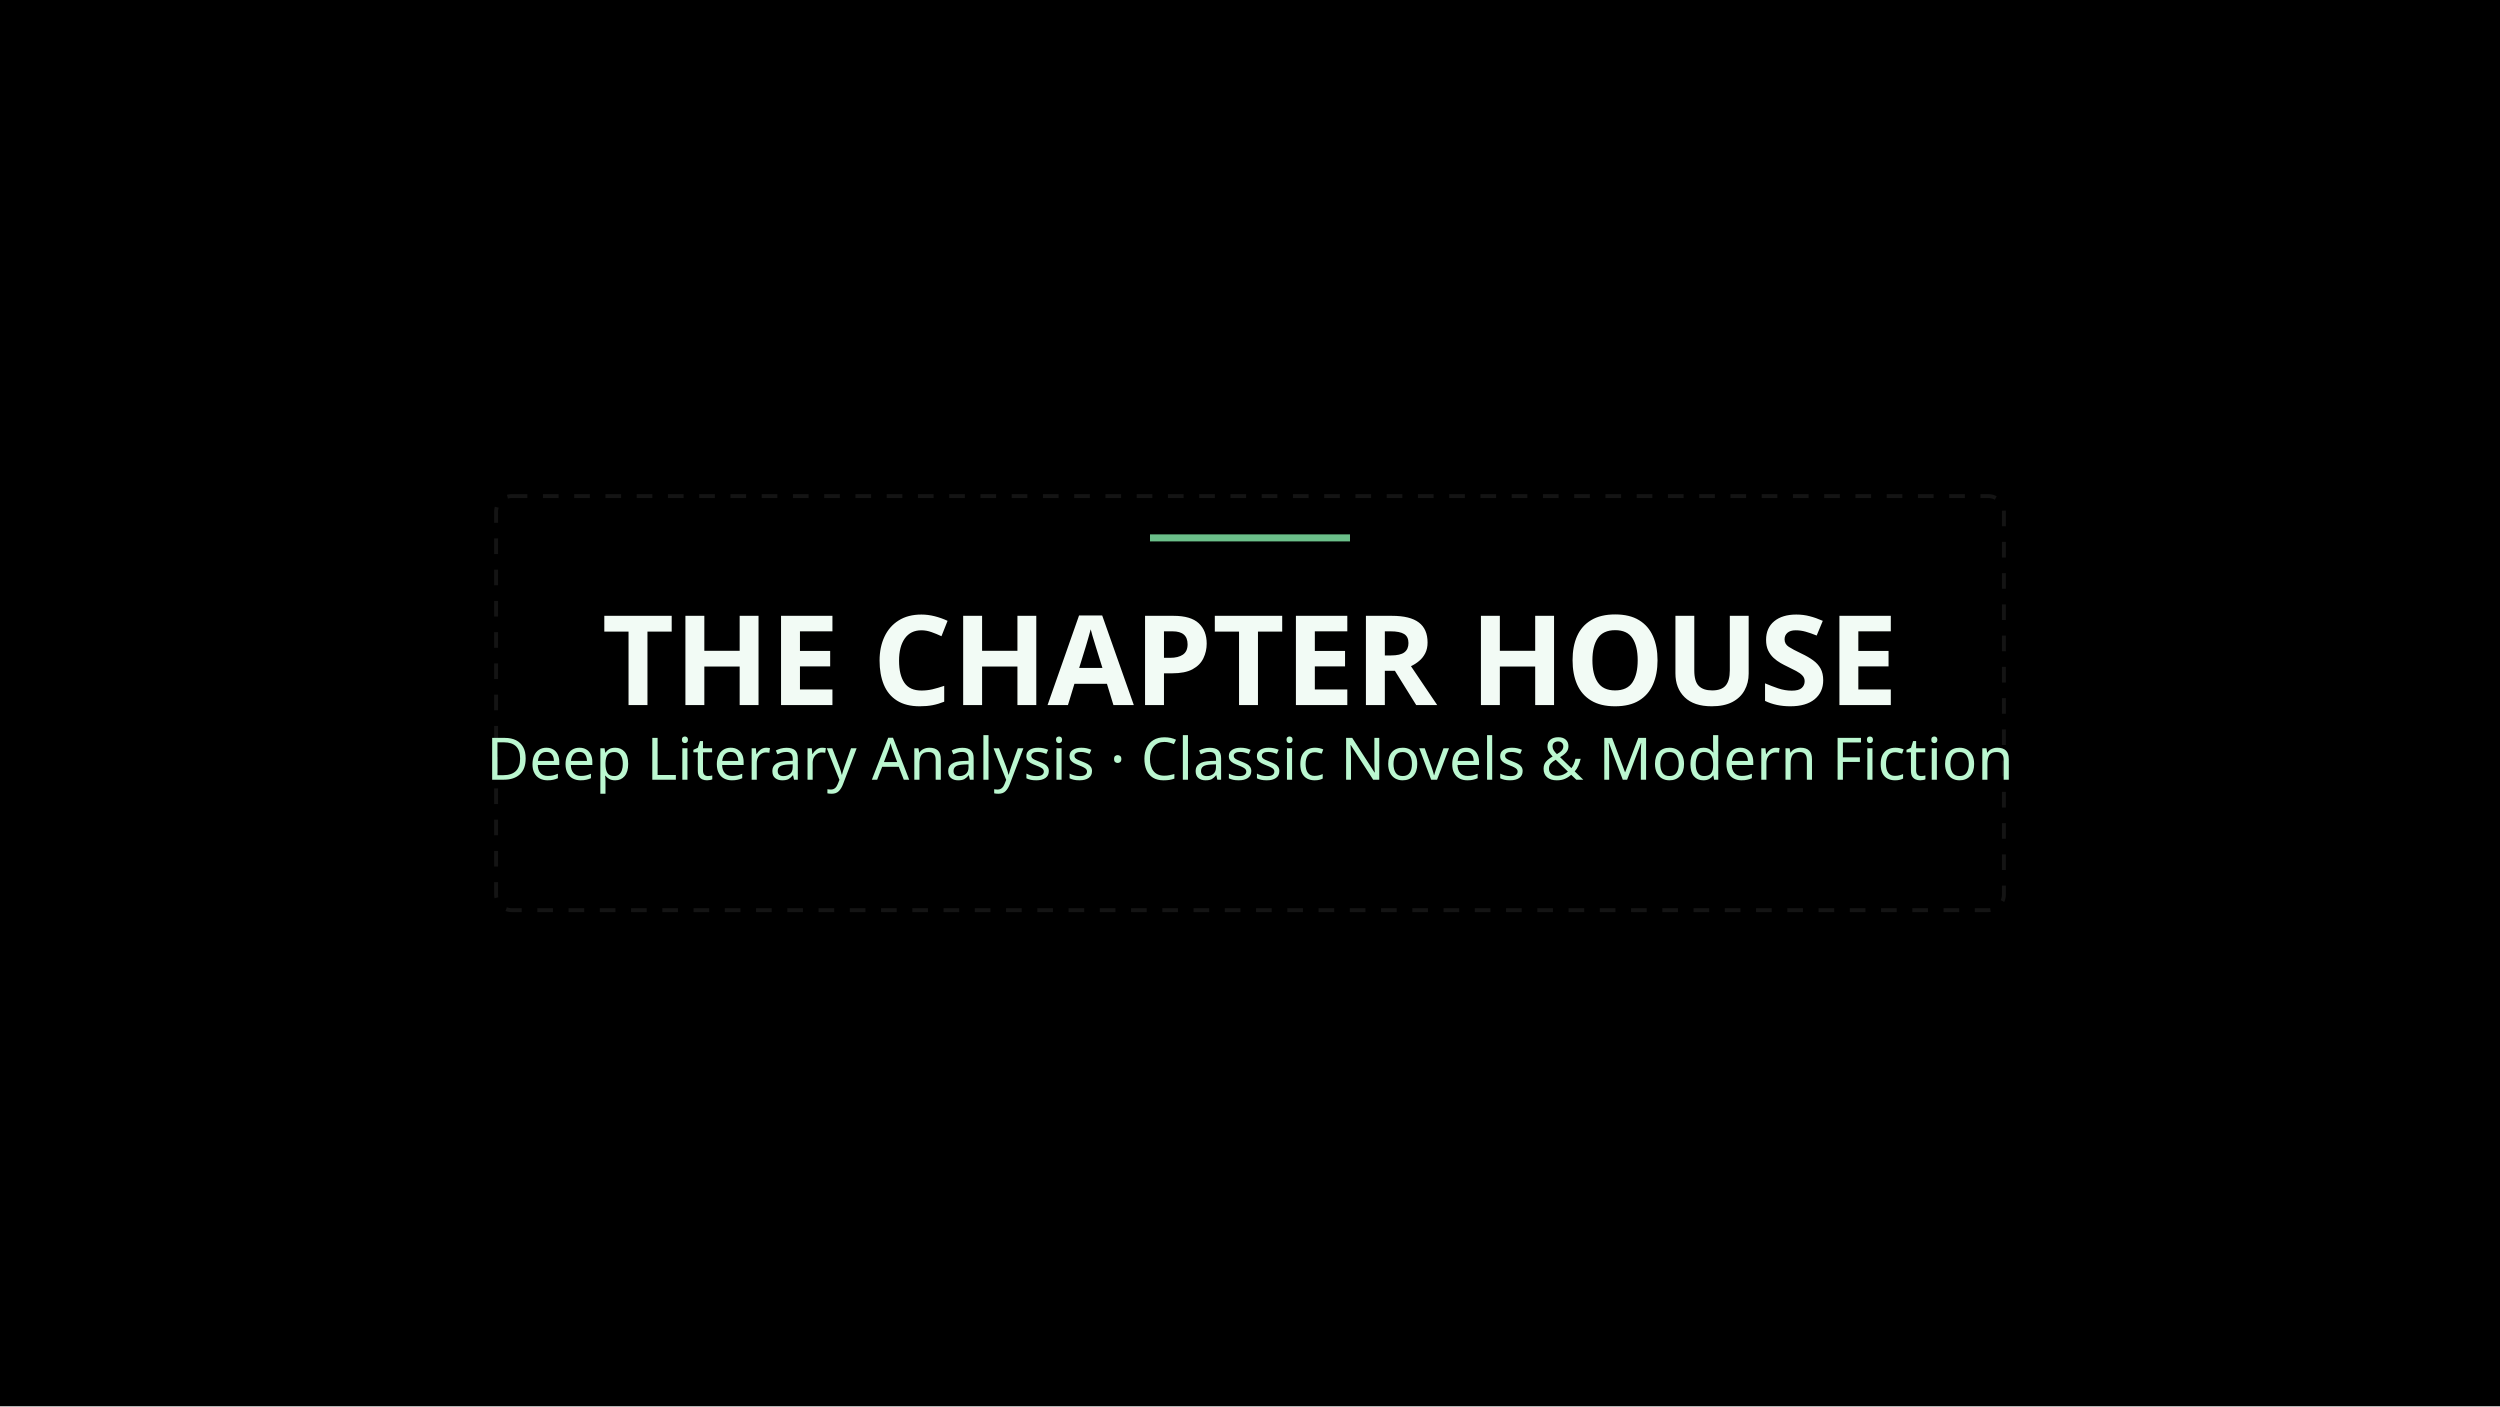
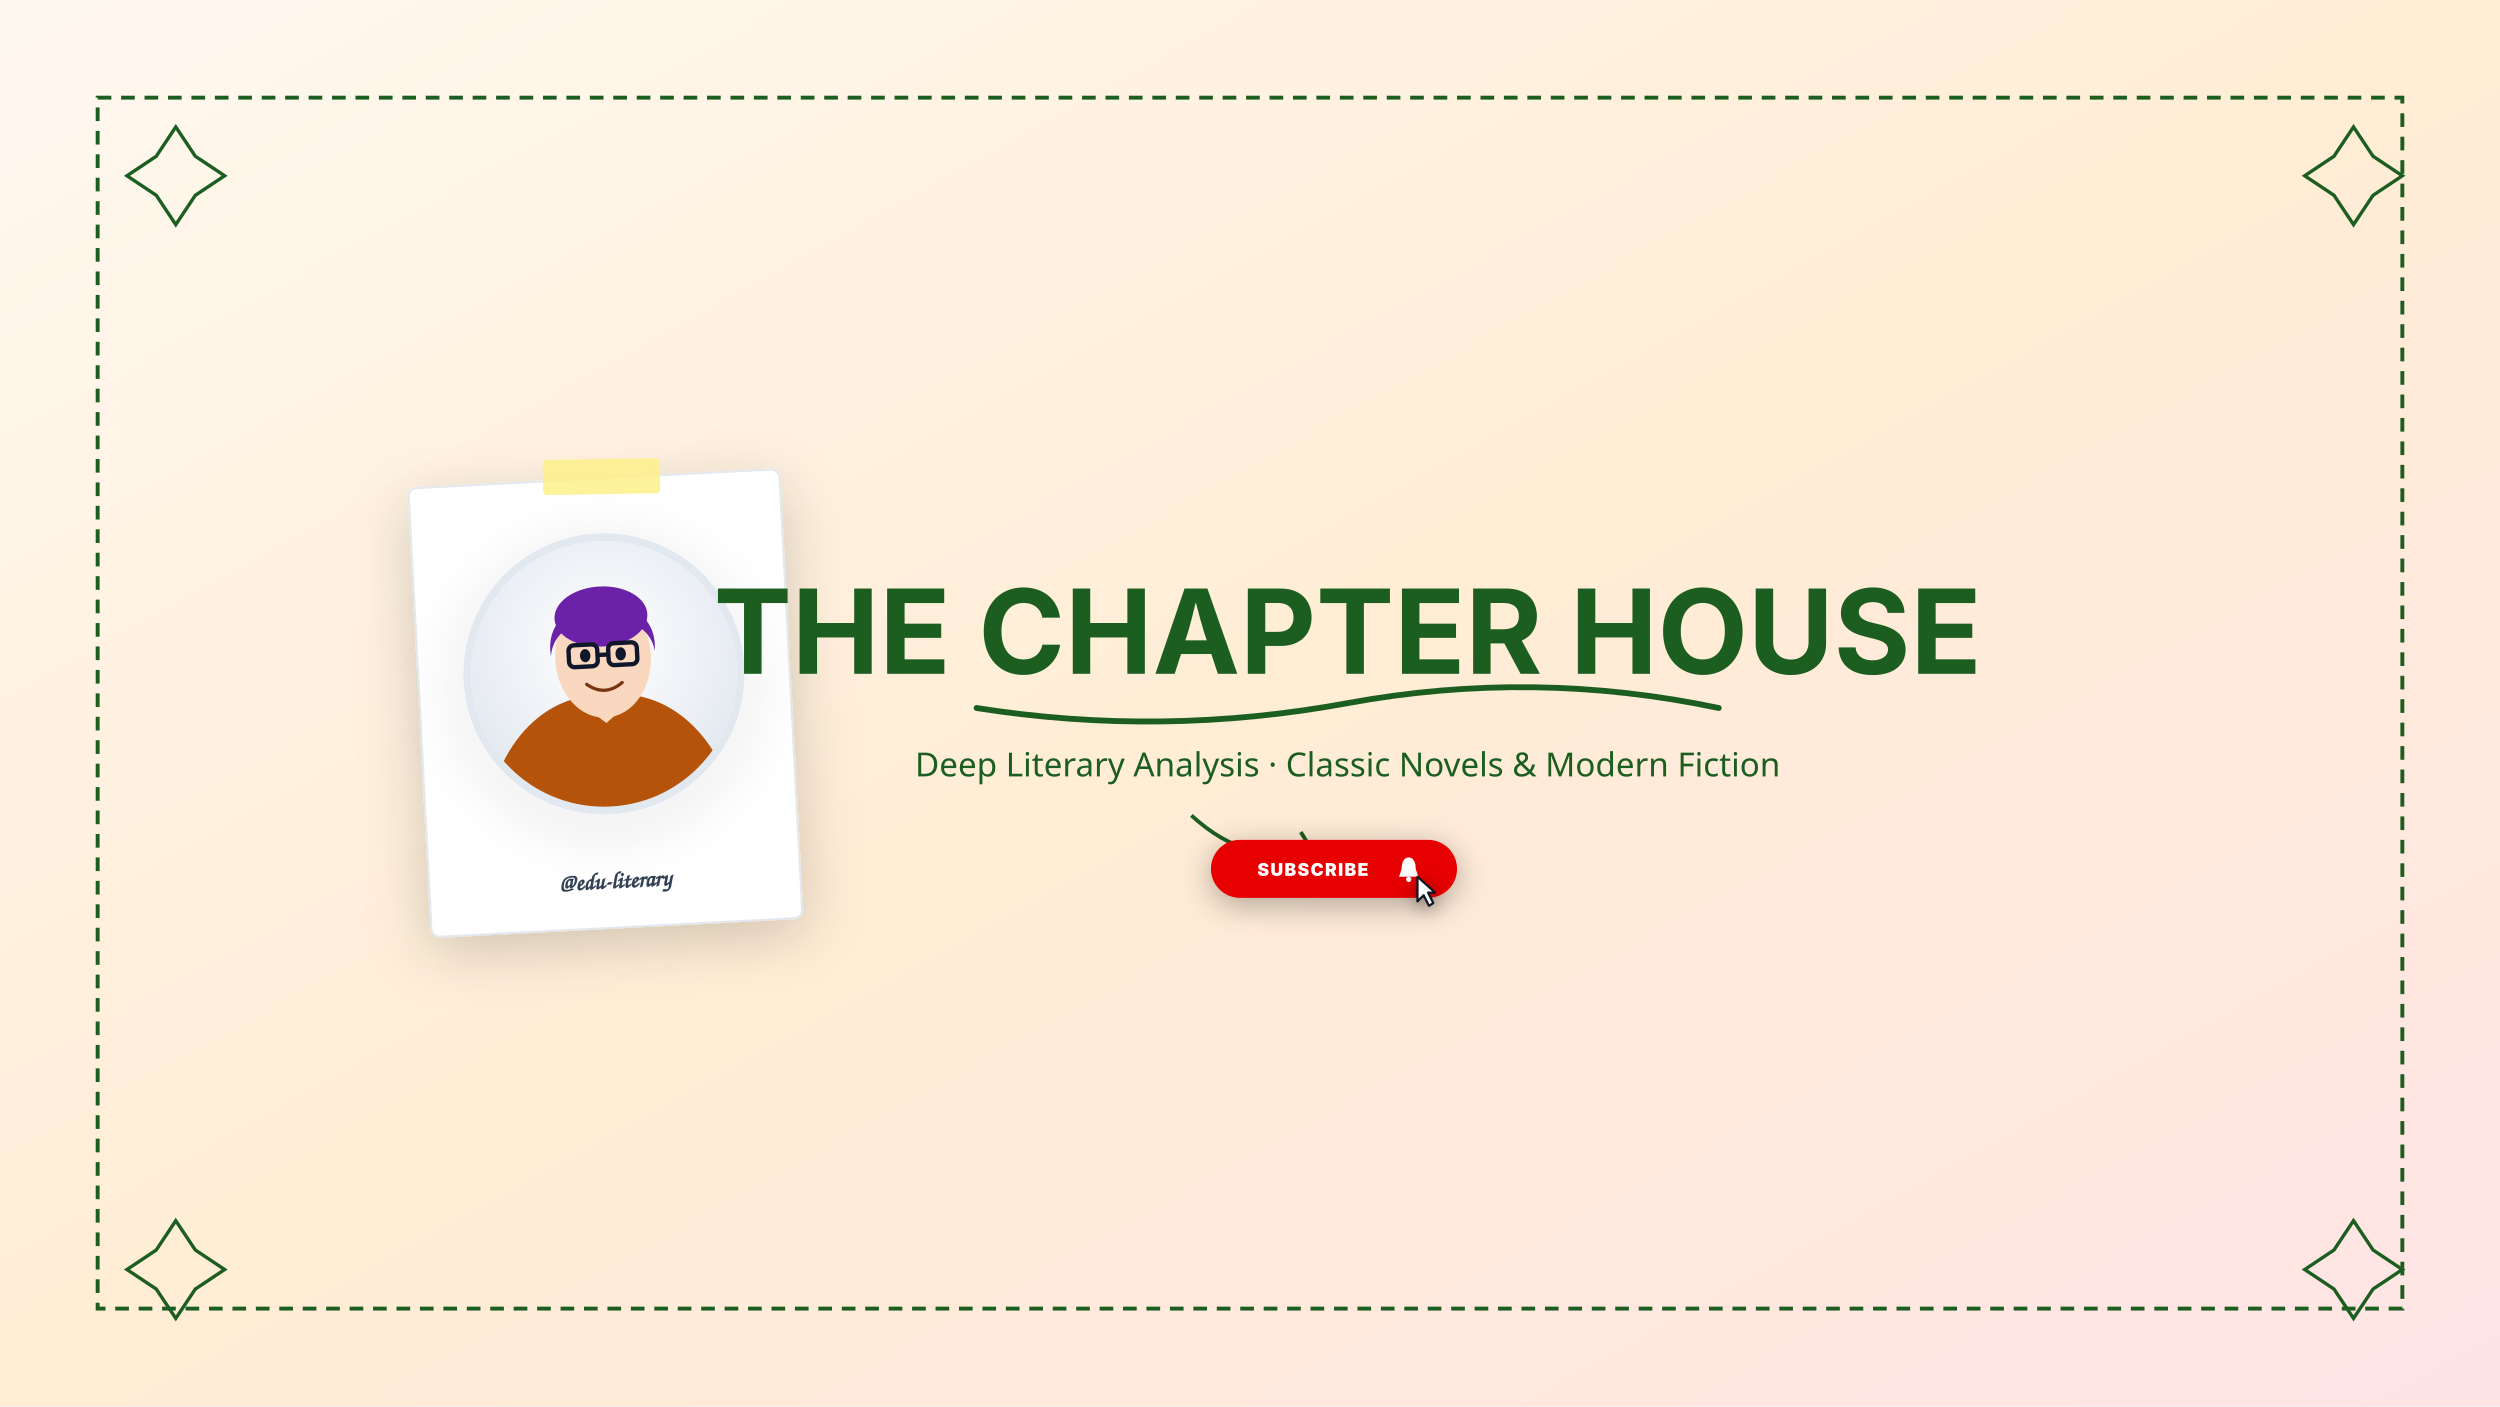
- <svg xmlns="http://www.w3.org/2000/svg" viewBox="0 0 640 360" width="640" height="360">
+ <svg xmlns="http://www.w3.org/2000/svg" viewBox="0 0 2560 1440" width="2560" height="1440">
  <defs>
+     <style>
+       @keyframes cursorClick {
+         0%, 100% { transform: translate(235px, 42px) scale(1); }
+         38% { transform: translate(230px, 36px) scale(1); }
+         46% { transform: translate(228px, 34px) scale(0.85); }
+         54% { transform: translate(230px, 36px) scale(1); }
+       }
+       @keyframes btnTap {
+         0%, 100% { transform: scale(1); }
+         46% { transform: scale(0.97); }
+         54% { transform: scale(1); }
+       }
+       @keyframes bellWiggle {
+         0%, 42%, 68%, 100% { transform: translate(225px, 33px) rotate(0deg); }
+         46% { transform: translate(225px, 33px) rotate(-20deg); }
+         50% { transform: translate(225px, 33px) rotate(20deg); }
+         54% { transform: translate(225px, 33px) rotate(-14deg); }
+         58% { transform: translate(225px, 33px) rotate(10deg); }
+         62% { transform: translate(225px, 33px) rotate(-4deg); }
+       }
+       @keyframes neonGlow {
+         0%, 100% { opacity: 0.88; filter: drop-shadow(0 0 8px currentColor); }
+         50% { opacity: 1; filter: drop-shadow(0 0 26px currentColor); }
+       }
+       @keyframes floatGently {
+         0%, 100% { transform: translateY(0); }
+         50% { transform: translateY(-14px); }
+       }
+       @keyframes eqBounce1 { 0%, 100% { height: 25px; y: -25px; } 50% { height: 75px; y: -75px; } }
+       @keyframes eqBounce2 { 0%, 100% { height: 65px; y: -65px; } 50% { height: 20px; y: -20px; } }
+       @keyframes eqBounce3 { 0%, 100% { height: 35px; y: -35px; } 50% { height: 85px; y: -85px; } }
+       @keyframes glitchTwitch {
+         0%, 88%, 100% { transform: translate(0, 0); }
+         90% { transform: translate(-6px, 2px); }
+         93% { transform: translate(5px, -2px); }
+         96% { transform: translate(-2px, 1px); }
+       }
+       .anim-cursor { animation: cursorClick 2.6s ease-in-out infinite; transform-origin: 0 0; }
+       .anim-btn { animation: btnTap 2.6s ease-in-out infinite; transform-origin: center; }
+       .anim-bell { animation: bellWiggle 2.6s ease-in-out infinite; transform-origin: 0 -12px; }
+       .anim-glow { animation: neonGlow 2.2s ease-in-out infinite; }
+       .anim-float { animation: floatGently 3.5s ease-in-out infinite; }
+       .anim-eq1 { animation: eqBounce1 0.8s ease-in-out infinite; }
+       .anim-eq2 { animation: eqBounce2 1.1s ease-in-out infinite; }
+       .anim-eq3 { animation: eqBounce3 0.9s ease-in-out infinite; }
+       .anim-glitch { animation: glitchTwitch 3.5s step-end infinite; }
+     </style>
    <linearGradient id="bg-edu-literary" x1="0%" y1="0%" x2="100%" y2="100%">
-       <stop offset="0%" stop-color="undefined" />
-       <stop offset="100%" stop-color="undefined" />
+       <stop offset="0%" stop-color="#FFF8F0" />
+       <stop offset="50%" stop-color="#FFEDD5" />
+       <stop offset="100%" stop-color="#FFE4E6" />
    </linearGradient>
  </defs>
-   <rect width="100%" height="100%" fill="url(#bg-edu-literary)" />
-   <rect x="127" y="127" width="386" height="106" fill="none" stroke="rgba(255,255,255,0.08)" stroke-dasharray="4 4" rx="4" />
-   <rect x="294.4" y="136.8" width="51.2" height="1.8" fill="#86EFAC" opacity="0.8" />
-   <text x="50%" y="47.0%" text-anchor="middle" dominant-baseline="middle" fill="#F2FBF5" font-family="Switzer, sans-serif" font-size="32" font-weight="700">THE CHAPTER HOUSE</text>
-   <text x="50%" y="54.0%" text-anchor="middle" dominant-baseline="middle" fill="#BBF7D0" font-family="Switzer, sans-serif" font-size="15" font-weight="500">Deep Literary Analysis · Classic Novels &amp; Modern Fiction</text>
+   <rect width="2560" height="1440" fill="url(#bg-edu-literary)" />
+   <rect x="100" y="100" width="2360" height="1240" fill="none" stroke="#1B5E20" stroke-width="4" stroke-dasharray="14 10" />
+   <g class="anim-float">
+     <path d="M 160 160 L 180 130 L 200 160 L 230 180 L 200 200 L 180 230 L 160 200 L 130 180 Z" fill="none" stroke="#1B5E20" stroke-width="3.5" />
+     <path d="M 2390 160 L 2410 130 L 2430 160 L 2460 180 L 2430 200 L 2410 230 L 2390 200 L 2360 180 Z" fill="none" stroke="#1B5E20" stroke-width="3.5" />
+     <path d="M 160 1280 L 180 1250 L 200 1280 L 230 1300 L 200 1320 L 180 1350 L 160 1320 L 130 1300 Z" fill="none" stroke="#1B5E20" stroke-width="3.5" />
+     <path d="M 2390 1280 L 2410 1250 L 2430 1280 L 2460 1300 L 2430 1320 L 2410 1350 L 2390 1320 L 2360 1300 Z" fill="none" stroke="#1B5E20" stroke-width="3.5" />
+   </g>
+   <g transform="translate(620, 720) rotate(-3)">
+     <rect x="-190" y="-230" width="380" height="460" rx="8" fill="#FFFFFF" filter="drop-shadow(0 16px 30px rgba(0,0,0,0.18))" stroke="#E2E8F0" stroke-width="2" />
+     <rect x="-60" y="-250" width="120" height="36" fill="#FEF08A" opacity="0.85" rx="4" transform="rotate(2)" />
+     <g transform="translate(0, -30)">
+       <defs>
+         <clipPath id="av-clip-edu-literary">
+           <circle cx="0" cy="0" r="136" />
+         </clipPath>
+         <radialGradient id="av-grad-edu-literary" cx="50%" cy="40%" r="60%">
+           <stop offset="0%" stop-color="#FFFFFF" />
+           <stop offset="100%" stop-color="#E2E8F0" />
+         </radialGradient>
+       </defs>
+       <circle cx="0" cy="0" r="140" fill="none" stroke="#E2E8F0" stroke-width="8" filter="drop-shadow(0 14px 28px rgba(0,0,0,0.32))" />
+       <g clip-path="url(#av-clip-edu-literary)">
+         <rect x="-140" y="-140" width="280" height="280" fill="url(#av-grad-edu-literary)" />
+         <path d="M -128.8 140 C -105 42, -42 16.8, 0 22.4 C 42 16.8, 105 42, 128.8 140 Z" fill="#B45309" />
+         <path d="M -30.8 25.2 L 0 50.4 L 30.8 25.2 L 25.2 -7 L -25.2 -7 Z" fill="#FAD8C0" />
+         <ellipse cx="0" cy="-16.8" rx="49" ry="61.6" fill="#FAD8C0" />
+         <path d="M -53.2 -21 C -61.6 -91, 61.6 -91, 53.2 -21 C 47.6 -70, -47.6 -70, -53.2 -21 Z" fill="#6B21A8" />
+         <ellipse cx="0" cy="-58.8" rx="47.6" ry="30.8" fill="#6B21A8" />
+         <ellipse cx="-18.2" cy="-19.6" rx="5.32" ry="6.72" fill="#0F172A" />
+         <ellipse cx="18.2" cy="-19.6" rx="5.32" ry="6.72" fill="#0F172A" />
+         <path d="M -18.2 9.8 Q 0 23.8 18.2 9.8" fill="none" stroke="#78350F" stroke-width="3.36" stroke-linecap="round" />
+         <rect x="-35" y="-30.8" width="29.4" height="22.4" rx="5.6" fill="none" stroke="#0F172A" stroke-width="4.48" />
+         <rect x="5.6" y="-30.8" width="29.4" height="22.4" rx="5.6" fill="none" stroke="#0F172A" stroke-width="4.48" />
+         <line x1="-5.6" y1="-19.6" x2="5.6" y2="-19.6" stroke="#0F172A" stroke-width="4.48" />
+       </g>
+     </g>
+     <text x="0" y="190" fill="#334155" font-family="'Comic Sans MS', cursive, sans-serif" font-size="24" font-weight="bold" text-anchor="middle">@edu-literary</text>
+   </g>
+   <g transform="translate(1380, 720)" text-anchor="middle">
+     <text x="0" y="-30" fill="#1B5E20" font-family="system-ui, -apple-system, sans-serif" font-size="120" font-weight="bold">THE CHAPTER HOUSE</text>
+     <path d="M -380 5 Q -190 35 0 0 T 380 5" fill="none" stroke="#1B5E20" stroke-width="6" stroke-linecap="round" />
+     <text x="0" y="75" fill="#1B5E20" font-family="system-ui, sans-serif" font-size="34">Deep Literary Analysis · Classic Novels &amp; Modern Fiction</text>
+     <path d="M -160 115 Q -100 170 -40 145" fill="none" stroke="#1B5E20" stroke-width="4" />
+     <path d="M -48 132 L -40 145 L -56 148" fill="none" stroke="#1B5E20" stroke-width="4" />
+     <g transform="translate(-140, 140)">
+       <g transform="translate(0, 0) scale(0.9)">
+         <g class="anim-btn">
+           <rect width="280" height="66" rx="33" fill="#E60000" filter="drop-shadow(0 8px 18px rgba(0,0,0,0.32))" />
+           <text x="116" y="41" fill="#FFFFFF" font-family="system-ui, -apple-system, sans-serif" font-size="20" font-weight="900" letter-spacing="1.5px" text-anchor="middle">SUBSCRIBE</text>
+         </g>
+         <g class="anim-bell" transform="translate(225, 33)">
+           <path d="M 0 -13 C -5 -13, -8 -8, -8 0 L -11 9 L 11 9 L 8 0 C 8 -8, 5 -13, 0 -13 Z" fill="#FFFFFF" />
+           <circle cx="0" cy="12" r="3" fill="#FFFFFF" />
+         </g>
+         <g class="anim-cursor" transform="translate(235, 42)">
+           <path d="M 0 0 L 0 28 L 7 21 L 13 33 L 18 30 L 12 18 L 20 18 Z" fill="#FFFFFF" stroke="#111827" stroke-width="2.5" stroke-linejoin="round" filter="drop-shadow(0 4px 10px rgba(0,0,0,0.45))" />
+         </g>
+       </g>
+     </g>
+   </g>
</svg>
